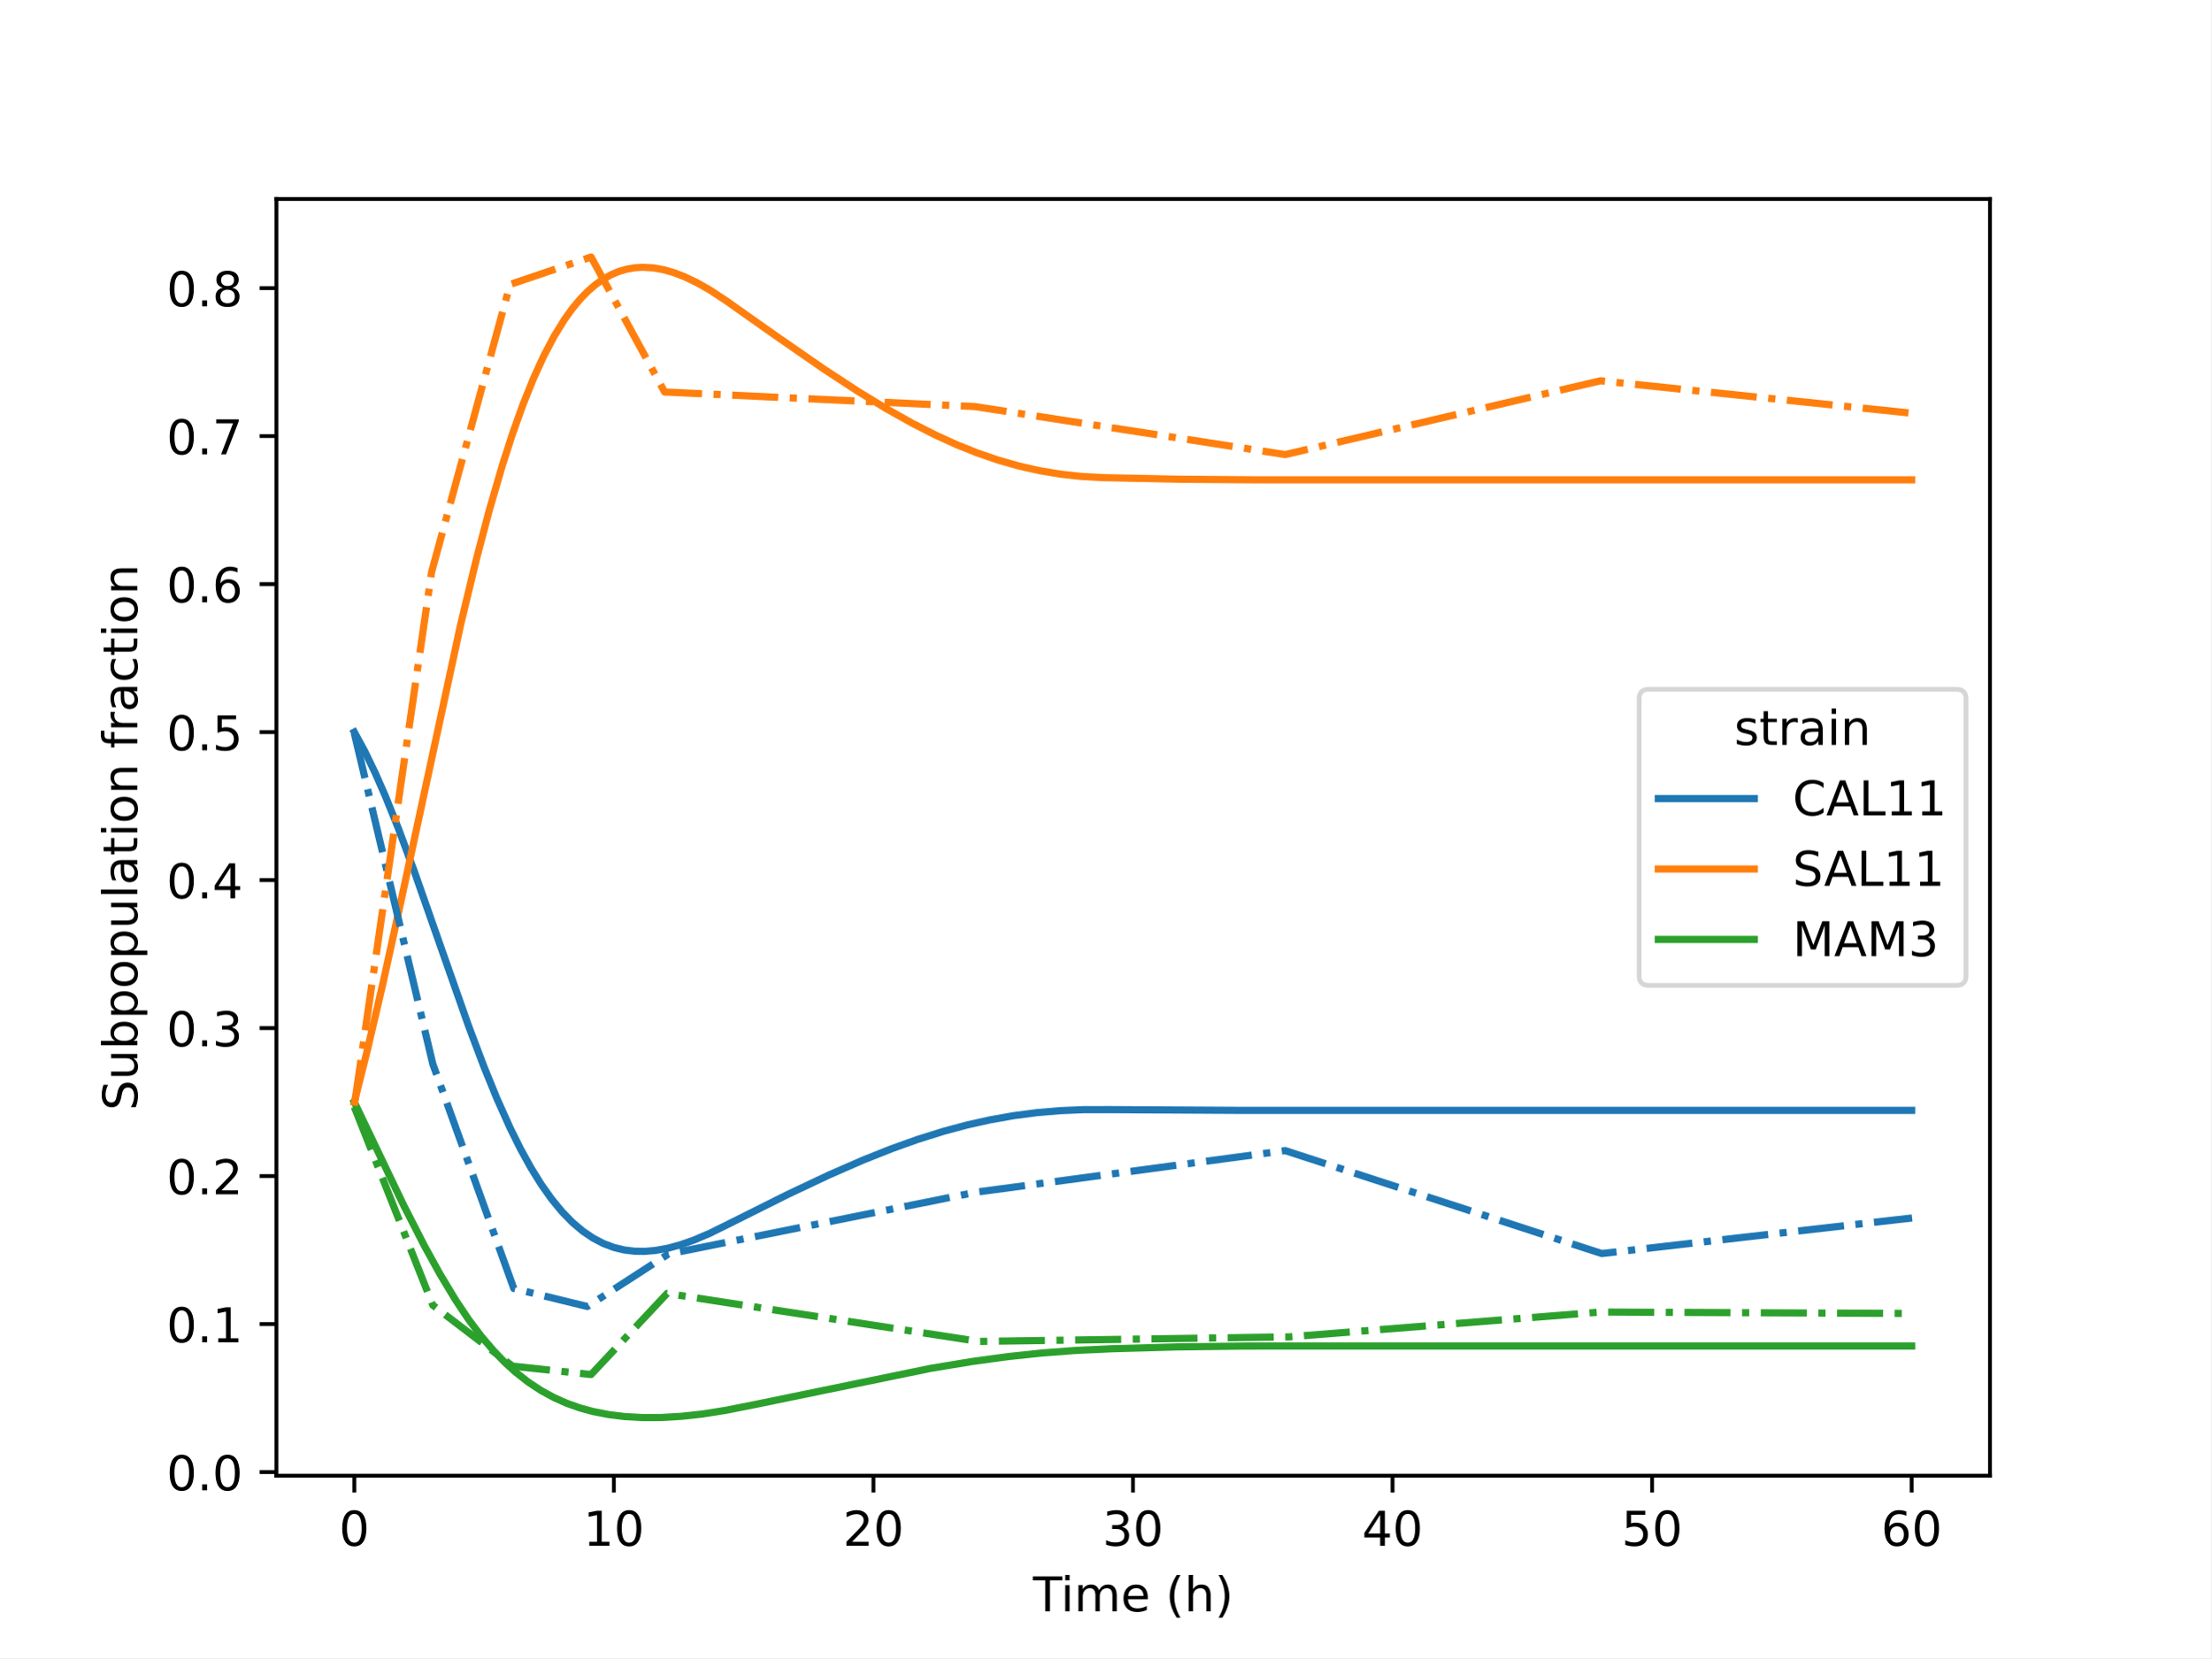
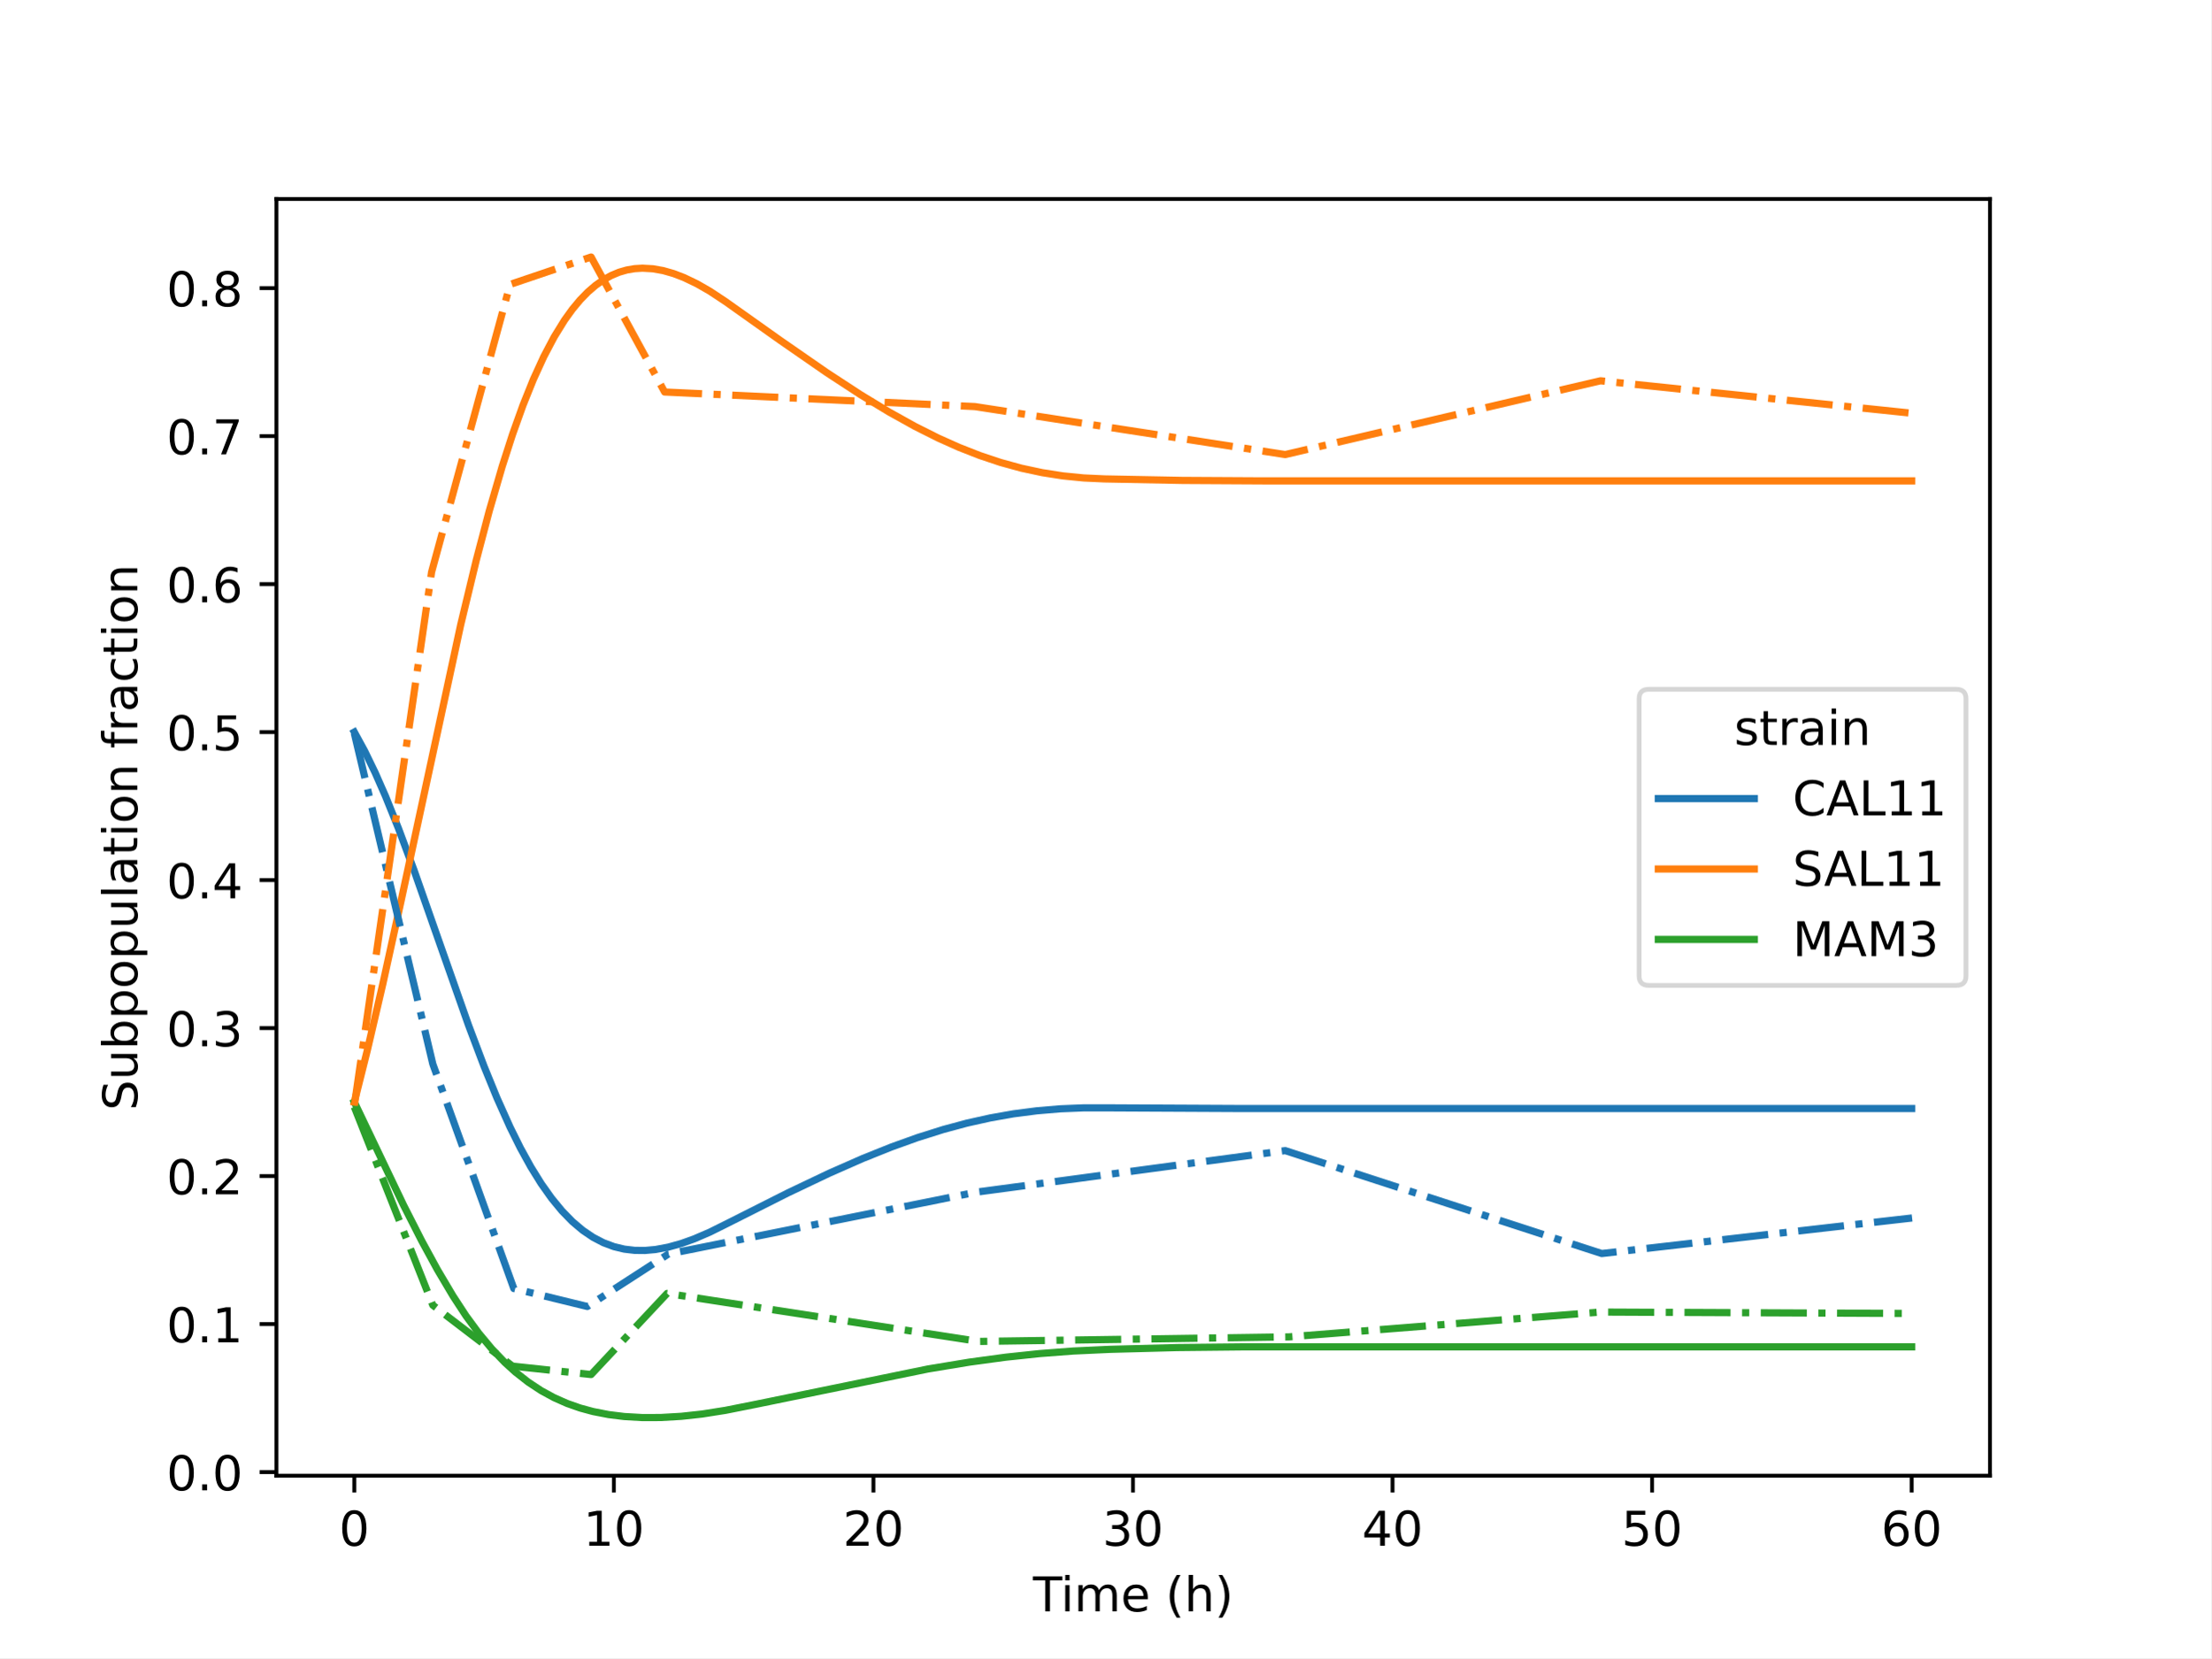
<svg xmlns="http://www.w3.org/2000/svg" xmlns:xlink="http://www.w3.org/1999/xlink" width="460.8pt" height="345.6pt" viewBox="0 0 460.8 345.6" version="1.1">
  <defs>
    <style type="text/css">*{stroke-linejoin: round; stroke-linecap: butt}</style>
  </defs>
  <g id="figure_1">
    <g id="patch_1">
      <path d="M 0 345.6  L 460.8 345.6  L 460.8 0  L 0 0  z " style="fill: #ffffff" />
    </g>
    <g id="axes_1">
      <g id="patch_2">
        <path d="M 57.6 307.584  L 414.72 307.584  L 414.72 41.472  L 57.6 41.472  z " style="fill: #ffffff" />
      </g>
      <g id="PolyCollection_1" />
      <g id="PolyCollection_2" />
      <g id="PolyCollection_3" />
      <g id="PolyCollection_4" />
      <g id="PolyCollection_5" />
      <g id="PolyCollection_6" />
      <g id="matplotlib.axis_1">
        <g id="xtick_1">
          <g id="line2d_1">
            <defs>
-               <path id="mcca725b284" d="M 0 0  L 0 3.5  " style="stroke: #000000; stroke-width: 0.8" />
-             </defs>
-             <g>
-               <use xlink:href="#mcca725b284" x="73.833" y="307.584" style="stroke: #000000; stroke-width: 0.8" />
+               <path id="me34954475e" d="M 0 0  L 0 3.5  " style="stroke: #000000; stroke-width: 0.8" />
+             </defs>
+             <g>
+               <use xlink:href="#me34954475e" x="73.833" y="307.584" style="stroke: #000000; stroke-width: 0.8" />
            </g>
          </g>
          <g id="text_1">
            <g transform="translate(70.65148 322.1824) scale(0.1 -0.1)">
              <defs>
                <path id="DejaVuSans-30" d="M 2034 4250  Q 1547 4250 1301 3770  Q 1056 3291 1056 2328  Q 1056 1369 1301 889  Q 1547 409 2034 409  Q 2525 409 2770 889  Q 3016 1369 3016 2328  Q 3016 3291 2770 3770  Q 2525 4250 2034 4250  z M 2034 4750  Q 2819 4750 3233 4129  Q 3647 3509 3647 2328  Q 3647 1150 3233 529  Q 2819 -91 2034 -91  Q 1250 -91 836 529  Q 422 1150 422 2328  Q 422 3509 836 4129  Q 1250 4750 2034 4750  z " transform="scale(0.015625)" />
              </defs>
              <use xlink:href="#DejaVuSans-30" />
            </g>
          </g>
        </g>
        <g id="xtick_2">
          <g id="line2d_2">
            <g>
-               <use xlink:href="#mcca725b284" x="127.927" y="307.584" style="stroke: #000000; stroke-width: 0.8" />
+               <use xlink:href="#me34954475e" x="127.927" y="307.584" style="stroke: #000000; stroke-width: 0.8" />
            </g>
          </g>
          <g id="text_2">
            <g transform="translate(121.5649 322.1824) scale(0.1 -0.1)">
              <defs>
                <path id="DejaVuSans-31" d="M 794 531  L 1825 531  L 1825 4091  L 703 3866  L 703 4441  L 1819 4666  L 2450 4666  L 2450 531  L 3481 531  L 3481 0  L 794 0  L 794 531  z " transform="scale(0.015625)" />
              </defs>
              <use xlink:href="#DejaVuSans-31" />
              <use xlink:href="#DejaVuSans-30" x="63.623" />
            </g>
          </g>
        </g>
        <g id="xtick_3">
          <g id="line2d_3">
            <g>
-               <use xlink:href="#mcca725b284" x="182.022" y="307.584" style="stroke: #000000; stroke-width: 0.8" />
+               <use xlink:href="#me34954475e" x="182.022" y="307.584" style="stroke: #000000; stroke-width: 0.8" />
            </g>
          </g>
          <g id="text_3">
            <g transform="translate(175.6596 322.1824) scale(0.1 -0.1)">
              <defs>
                <path id="DejaVuSans-32" d="M 1228 531  L 3431 531  L 3431 0  L 469 0  L 469 531  Q 828 903 1448 1529  Q 2069 2156 2228 2338  Q 2531 2678 2651 2914  Q 2772 3150 2772 3378  Q 2772 3750 2511 3984  Q 2250 4219 1831 4219  Q 1534 4219 1204 4116  Q 875 4013 500 3803  L 500 4441  Q 881 4594 1212 4672  Q 1544 4750 1819 4750  Q 2544 4750 2975 4387  Q 3406 4025 3406 3419  Q 3406 3131 3298 2873  Q 3191 2616 2906 2266  Q 2828 2175 2409 1742  Q 1991 1309 1228 531  z " transform="scale(0.015625)" />
              </defs>
              <use xlink:href="#DejaVuSans-32" />
              <use xlink:href="#DejaVuSans-30" x="63.623" />
            </g>
          </g>
        </g>
        <g id="xtick_4">
          <g id="line2d_4">
            <g>
-               <use xlink:href="#mcca725b284" x="236.117" y="307.584" style="stroke: #000000; stroke-width: 0.8" />
+               <use xlink:href="#me34954475e" x="236.117" y="307.584" style="stroke: #000000; stroke-width: 0.8" />
            </g>
          </g>
          <g id="text_4">
            <g transform="translate(229.7542 322.1824) scale(0.1 -0.1)">
              <defs>
                <path id="DejaVuSans-33" d="M 2597 2516  Q 3050 2419 3304 2112  Q 3559 1806 3559 1356  Q 3559 666 3084 287  Q 2609 -91 1734 -91  Q 1441 -91 1130 -33  Q 819 25 488 141  L 488 750  Q 750 597 1062 519  Q 1375 441 1716 441  Q 2309 441 2620 675  Q 2931 909 2931 1356  Q 2931 1769 2642 2001  Q 2353 2234 1838 2234  L 1294 2234  L 1294 2753  L 1863 2753  Q 2328 2753 2575 2939  Q 2822 3125 2822 3475  Q 2822 3834 2567 4026  Q 2313 4219 1838 4219  Q 1578 4219 1281 4162  Q 984 4106 628 3988  L 628 4550  Q 988 4650 1302 4700  Q 1616 4750 1894 4750  Q 2613 4750 3031 4423  Q 3450 4097 3450 3541  Q 3450 3153 3228 2886  Q 3006 2619 2597 2516  z " transform="scale(0.015625)" />
              </defs>
              <use xlink:href="#DejaVuSans-33" />
              <use xlink:href="#DejaVuSans-30" x="63.623" />
            </g>
          </g>
        </g>
        <g id="xtick_5">
          <g id="line2d_5">
            <g>
-               <use xlink:href="#mcca725b284" x="290.211" y="307.584" style="stroke: #000000; stroke-width: 0.8" />
+               <use xlink:href="#me34954475e" x="290.211" y="307.584" style="stroke: #000000; stroke-width: 0.8" />
            </g>
          </g>
          <g id="text_5">
            <g transform="translate(283.8489 322.1824) scale(0.1 -0.1)">
              <defs>
                <path id="DejaVuSans-34" d="M 2419 4116  L 825 1625  L 2419 1625  L 2419 4116  z M 2253 4666  L 3047 4666  L 3047 1625  L 3713 1625  L 3713 1100  L 3047 1100  L 3047 0  L 2419 0  L 2419 1100  L 313 1100  L 313 1709  L 2253 4666  z " transform="scale(0.015625)" />
              </defs>
              <use xlink:href="#DejaVuSans-34" />
              <use xlink:href="#DejaVuSans-30" x="63.623" />
            </g>
          </g>
        </g>
        <g id="xtick_6">
          <g id="line2d_6">
            <g>
-               <use xlink:href="#mcca725b284" x="344.306" y="307.584" style="stroke: #000000; stroke-width: 0.8" />
+               <use xlink:href="#me34954475e" x="344.306" y="307.584" style="stroke: #000000; stroke-width: 0.8" />
            </g>
          </g>
          <g id="text_6">
            <g transform="translate(337.9435 322.1824) scale(0.1 -0.1)">
              <defs>
                <path id="DejaVuSans-35" d="M 691 4666  L 3169 4666  L 3169 4134  L 1269 4134  L 1269 2991  Q 1406 3038 1543 3061  Q 1681 3084 1819 3084  Q 2600 3084 3056 2656  Q 3513 2228 3513 1497  Q 3513 744 3044 326  Q 2575 -91 1722 -91  Q 1428 -91 1123 -41  Q 819 9 494 109  L 494 744  Q 775 591 1075 516  Q 1375 441 1709 441  Q 2250 441 2565 725  Q 2881 1009 2881 1497  Q 2881 1984 2565 2268  Q 2250 2553 1709 2553  Q 1456 2553 1204 2497  Q 953 2441 691 2322  L 691 4666  z " transform="scale(0.015625)" />
              </defs>
              <use xlink:href="#DejaVuSans-35" />
              <use xlink:href="#DejaVuSans-30" x="63.623" />
            </g>
          </g>
        </g>
        <g id="xtick_7">
          <g id="line2d_7">
            <g>
-               <use xlink:href="#mcca725b284" x="398.401" y="307.584" style="stroke: #000000; stroke-width: 0.8" />
+               <use xlink:href="#me34954475e" x="398.401" y="307.584" style="stroke: #000000; stroke-width: 0.8" />
            </g>
          </g>
          <g id="text_7">
            <g transform="translate(392.0382 322.1824) scale(0.1 -0.1)">
              <defs>
                <path id="DejaVuSans-36" d="M 2113 2584  Q 1688 2584 1439 2293  Q 1191 2003 1191 1497  Q 1191 994 1439 701  Q 1688 409 2113 409  Q 2538 409 2786 701  Q 3034 994 3034 1497  Q 3034 2003 2786 2293  Q 2538 2584 2113 2584  z M 3366 4563  L 3366 3988  Q 3128 4100 2886 4159  Q 2644 4219 2406 4219  Q 1781 4219 1451 3797  Q 1122 3375 1075 2522  Q 1259 2794 1537 2939  Q 1816 3084 2150 3084  Q 2853 3084 3261 2657  Q 3669 2231 3669 1497  Q 3669 778 3244 343  Q 2819 -91 2113 -91  Q 1303 -91 875 529  Q 447 1150 447 2328  Q 447 3434 972 4092  Q 1497 4750 2381 4750  Q 2619 4750 2861 4703  Q 3103 4656 3366 4563  z " transform="scale(0.015625)" />
              </defs>
              <use xlink:href="#DejaVuSans-36" />
              <use xlink:href="#DejaVuSans-30" x="63.623" />
            </g>
          </g>
        </g>
        <g id="text_8">
          <g transform="translate(215.267 335.8606) scale(0.1 -0.1)">
            <defs>
              <path id="DejaVuSans-54" d="M -19 4666  L 3928 4666  L 3928 4134  L 2272 4134  L 2272 0  L 1638 0  L 1638 4134  L -19 4134  L -19 4666  z " transform="scale(0.015625)" />
              <path id="DejaVuSans-69" d="M 603 3500  L 1178 3500  L 1178 0  L 603 0  L 603 3500  z M 603 4863  L 1178 4863  L 1178 4134  L 603 4134  L 603 4863  z " transform="scale(0.015625)" />
              <path id="DejaVuSans-6d" d="M 3328 2828  Q 3544 3216 3844 3400  Q 4144 3584 4550 3584  Q 5097 3584 5394 3201  Q 5691 2819 5691 2113  L 5691 0  L 5113 0  L 5113 2094  Q 5113 2597 4934 2840  Q 4756 3084 4391 3084  Q 3944 3084 3684 2787  Q 3425 2491 3425 1978  L 3425 0  L 2847 0  L 2847 2094  Q 2847 2600 2669 2842  Q 2491 3084 2119 3084  Q 1678 3084 1418 2786  Q 1159 2488 1159 1978  L 1159 0  L 581 0  L 581 3500  L 1159 3500  L 1159 2956  Q 1356 3278 1631 3431  Q 1906 3584 2284 3584  Q 2666 3584 2933 3390  Q 3200 3197 3328 2828  z " transform="scale(0.015625)" />
              <path id="DejaVuSans-65" d="M 3597 1894  L 3597 1613  L 953 1613  Q 991 1019 1311 708  Q 1631 397 2203 397  Q 2534 397 2845 478  Q 3156 559 3463 722  L 3463 178  Q 3153 47 2828 -22  Q 2503 -91 2169 -91  Q 1331 -91 842 396  Q 353 884 353 1716  Q 353 2575 817 3079  Q 1281 3584 2069 3584  Q 2775 3584 3186 3129  Q 3597 2675 3597 1894  z M 3022 2063  Q 3016 2534 2758 2815  Q 2500 3097 2075 3097  Q 1594 3097 1305 2825  Q 1016 2553 972 2059  L 3022 2063  z " transform="scale(0.015625)" />
              <path id="DejaVuSans-20" transform="scale(0.015625)" />
              <path id="DejaVuSans-28" d="M 1984 4856  Q 1566 4138 1362 3434  Q 1159 2731 1159 2009  Q 1159 1288 1364 580  Q 1569 -128 1984 -844  L 1484 -844  Q 1016 -109 783 600  Q 550 1309 550 2009  Q 550 2706 781 3412  Q 1013 4119 1484 4856  L 1984 4856  z " transform="scale(0.015625)" />
              <path id="DejaVuSans-68" d="M 3513 2113  L 3513 0  L 2938 0  L 2938 2094  Q 2938 2591 2744 2837  Q 2550 3084 2163 3084  Q 1697 3084 1428 2787  Q 1159 2491 1159 1978  L 1159 0  L 581 0  L 581 4863  L 1159 4863  L 1159 2956  Q 1366 3272 1645 3428  Q 1925 3584 2291 3584  Q 2894 3584 3203 3211  Q 3513 2838 3513 2113  z " transform="scale(0.015625)" />
              <path id="DejaVuSans-29" d="M 513 4856  L 1013 4856  Q 1481 4119 1714 3412  Q 1947 2706 1947 2009  Q 1947 1309 1714 600  Q 1481 -109 1013 -844  L 513 -844  Q 928 -128 1133 580  Q 1338 1288 1338 2009  Q 1338 2731 1133 3434  Q 928 4138 513 4856  z " transform="scale(0.015625)" />
            </defs>
            <use xlink:href="#DejaVuSans-54" />
            <use xlink:href="#DejaVuSans-69" x="57.959" />
            <use xlink:href="#DejaVuSans-6d" x="85.742" />
            <use xlink:href="#DejaVuSans-65" x="183.154" />
            <use xlink:href="#DejaVuSans-20" x="244.678" />
            <use xlink:href="#DejaVuSans-28" x="276.465" />
            <use xlink:href="#DejaVuSans-68" x="315.479" />
            <use xlink:href="#DejaVuSans-29" x="378.857" />
          </g>
        </g>
      </g>
      <g id="matplotlib.axis_2">
        <g id="ytick_1">
          <g id="line2d_8">
            <defs>
-               <path id="m9c180db17f" d="M 0 0  L -3.5 0  " style="stroke: #000000; stroke-width: 0.8" />
-             </defs>
-             <g>
-               <use xlink:href="#m9c180db17f" x="57.6" y="306.83" style="stroke: #000000; stroke-width: 0.8" />
+               <path id="m6bf70c4f38" d="M 0 0  L -3.5 0  " style="stroke: #000000; stroke-width: 0.8" />
+             </defs>
+             <g>
+               <use xlink:href="#m6bf70c4f38" x="57.6" y="306.831" style="stroke: #000000; stroke-width: 0.8" />
            </g>
          </g>
          <g id="text_9">
-             <g transform="translate(34.69687 310.6295) scale(0.1 -0.1)">
+             <g transform="translate(34.69687 310.6306) scale(0.1 -0.1)">
              <defs>
                <path id="DejaVuSans-2e" d="M 684 794  L 1344 794  L 1344 0  L 684 0  L 684 794  z " transform="scale(0.015625)" />
              </defs>
              <use xlink:href="#DejaVuSans-30" />
              <use xlink:href="#DejaVuSans-2e" x="63.623" />
              <use xlink:href="#DejaVuSans-30" x="95.41" />
            </g>
          </g>
        </g>
        <g id="ytick_2">
          <g id="line2d_9">
            <g>
-               <use xlink:href="#m9c180db17f" x="57.6" y="275.982" style="stroke: #000000; stroke-width: 0.8" />
+               <use xlink:href="#m6bf70c4f38" x="57.6" y="275.983" style="stroke: #000000; stroke-width: 0.8" />
            </g>
          </g>
          <g id="text_10">
-             <g transform="translate(34.69687 279.7809) scale(0.1 -0.1)">
+             <g transform="translate(34.69687 279.782) scale(0.1 -0.1)">
              <use xlink:href="#DejaVuSans-30" />
              <use xlink:href="#DejaVuSans-2e" x="63.623" />
              <use xlink:href="#DejaVuSans-31" x="95.41" />
            </g>
          </g>
        </g>
        <g id="ytick_3">
          <g id="line2d_10">
            <g>
-               <use xlink:href="#m9c180db17f" x="57.6" y="245.133" style="stroke: #000000; stroke-width: 0.8" />
+               <use xlink:href="#m6bf70c4f38" x="57.6" y="245.134" style="stroke: #000000; stroke-width: 0.8" />
            </g>
          </g>
          <g id="text_11">
-             <g transform="translate(34.69687 248.9324) scale(0.1 -0.1)">
+             <g transform="translate(34.69687 248.9333) scale(0.1 -0.1)">
              <use xlink:href="#DejaVuSans-30" />
              <use xlink:href="#DejaVuSans-2e" x="63.623" />
              <use xlink:href="#DejaVuSans-32" x="95.41" />
            </g>
          </g>
        </g>
        <g id="ytick_4">
          <g id="line2d_11">
            <g>
-               <use xlink:href="#m9c180db17f" x="57.6" y="214.285" style="stroke: #000000; stroke-width: 0.8" />
+               <use xlink:href="#m6bf70c4f38" x="57.6" y="214.285" style="stroke: #000000; stroke-width: 0.8" />
            </g>
          </g>
          <g id="text_12">
-             <g transform="translate(34.69687 218.0839) scale(0.1 -0.1)">
+             <g transform="translate(34.69687 218.0846) scale(0.1 -0.1)">
              <use xlink:href="#DejaVuSans-30" />
              <use xlink:href="#DejaVuSans-2e" x="63.623" />
              <use xlink:href="#DejaVuSans-33" x="95.41" />
            </g>
          </g>
        </g>
        <g id="ytick_5">
          <g id="line2d_12">
            <g>
-               <use xlink:href="#m9c180db17f" x="57.6" y="183.436" style="stroke: #000000; stroke-width: 0.8" />
+               <use xlink:href="#m6bf70c4f38" x="57.6" y="183.437" style="stroke: #000000; stroke-width: 0.8" />
            </g>
          </g>
          <g id="text_13">
-             <g transform="translate(34.69687 187.2353) scale(0.1 -0.1)">
+             <g transform="translate(34.69687 187.2359) scale(0.1 -0.1)">
              <use xlink:href="#DejaVuSans-30" />
              <use xlink:href="#DejaVuSans-2e" x="63.623" />
              <use xlink:href="#DejaVuSans-34" x="95.41" />
            </g>
          </g>
        </g>
        <g id="ytick_6">
          <g id="line2d_13">
            <g>
-               <use xlink:href="#m9c180db17f" x="57.6" y="152.588" style="stroke: #000000; stroke-width: 0.8" />
+               <use xlink:href="#m6bf70c4f38" x="57.6" y="152.588" style="stroke: #000000; stroke-width: 0.8" />
            </g>
          </g>
          <g id="text_14">
-             <g transform="translate(34.69687 156.3868) scale(0.1 -0.1)">
+             <g transform="translate(34.69687 156.3873) scale(0.1 -0.1)">
              <use xlink:href="#DejaVuSans-30" />
              <use xlink:href="#DejaVuSans-2e" x="63.623" />
              <use xlink:href="#DejaVuSans-35" x="95.41" />
            </g>
          </g>
        </g>
        <g id="ytick_7">
          <g id="line2d_14">
            <g>
-               <use xlink:href="#m9c180db17f" x="57.6" y="121.739" style="stroke: #000000; stroke-width: 0.8" />
+               <use xlink:href="#m6bf70c4f38" x="57.6" y="121.739" style="stroke: #000000; stroke-width: 0.8" />
            </g>
          </g>
          <g id="text_15">
-             <g transform="translate(34.69687 125.5383) scale(0.1 -0.1)">
+             <g transform="translate(34.69687 125.5386) scale(0.1 -0.1)">
              <use xlink:href="#DejaVuSans-30" />
              <use xlink:href="#DejaVuSans-2e" x="63.623" />
              <use xlink:href="#DejaVuSans-36" x="95.41" />
            </g>
          </g>
        </g>
        <g id="ytick_8">
          <g id="line2d_15">
            <g>
-               <use xlink:href="#m9c180db17f" x="57.6" y="90.891" style="stroke: #000000; stroke-width: 0.8" />
+               <use xlink:href="#m6bf70c4f38" x="57.6" y="90.891" style="stroke: #000000; stroke-width: 0.8" />
            </g>
          </g>
          <g id="text_16">
-             <g transform="translate(34.69687 94.68974) scale(0.1 -0.1)">
+             <g transform="translate(34.69687 94.68991) scale(0.1 -0.1)">
              <defs>
                <path id="DejaVuSans-37" d="M 525 4666  L 3525 4666  L 3525 4397  L 1831 0  L 1172 0  L 2766 4134  L 525 4134  L 525 4666  z " transform="scale(0.015625)" />
              </defs>
              <use xlink:href="#DejaVuSans-30" />
              <use xlink:href="#DejaVuSans-2e" x="63.623" />
              <use xlink:href="#DejaVuSans-37" x="95.41" />
            </g>
          </g>
        </g>
        <g id="ytick_9">
          <g id="line2d_16">
            <g>
-               <use xlink:href="#m9c180db17f" x="57.6" y="60.042" style="stroke: #000000; stroke-width: 0.8" />
+               <use xlink:href="#m6bf70c4f38" x="57.6" y="60.042" style="stroke: #000000; stroke-width: 0.8" />
            </g>
          </g>
          <g id="text_17">
-             <g transform="translate(34.69687 63.84121) scale(0.1 -0.1)">
+             <g transform="translate(34.69687 63.84124) scale(0.1 -0.1)">
              <defs>
                <path id="DejaVuSans-38" d="M 2034 2216  Q 1584 2216 1326 1975  Q 1069 1734 1069 1313  Q 1069 891 1326 650  Q 1584 409 2034 409  Q 2484 409 2743 651  Q 3003 894 3003 1313  Q 3003 1734 2745 1975  Q 2488 2216 2034 2216  z M 1403 2484  Q 997 2584 770 2862  Q 544 3141 544 3541  Q 544 4100 942 4425  Q 1341 4750 2034 4750  Q 2731 4750 3128 4425  Q 3525 4100 3525 3541  Q 3525 3141 3298 2862  Q 3072 2584 2669 2484  Q 3125 2378 3379 2068  Q 3634 1759 3634 1313  Q 3634 634 3220 271  Q 2806 -91 2034 -91  Q 1263 -91 848 271  Q 434 634 434 1313  Q 434 1759 690 2068  Q 947 2378 1403 2484  z M 1172 3481  Q 1172 3119 1398 2916  Q 1625 2713 2034 2713  Q 2441 2713 2670 2916  Q 2900 3119 2900 3481  Q 2900 3844 2670 4047  Q 2441 4250 2034 4250  Q 1625 4250 1398 4047  Q 1172 3844 1172 3481  z " transform="scale(0.015625)" />
              </defs>
              <use xlink:href="#DejaVuSans-30" />
              <use xlink:href="#DejaVuSans-2e" x="63.623" />
              <use xlink:href="#DejaVuSans-38" x="95.41" />
            </g>
          </g>
        </g>
        <g id="text_18">
          <g transform="translate(28.61719 231.4475) rotate(-90) scale(0.1 -0.1)">
            <defs>
              <path id="DejaVuSans-53" d="M 3425 4513  L 3425 3897  Q 3066 4069 2747 4153  Q 2428 4238 2131 4238  Q 1616 4238 1336 4038  Q 1056 3838 1056 3469  Q 1056 3159 1242 3001  Q 1428 2844 1947 2747  L 2328 2669  Q 3034 2534 3370 2195  Q 3706 1856 3706 1288  Q 3706 609 3251 259  Q 2797 -91 1919 -91  Q 1588 -91 1214 -16  Q 841 59 441 206  L 441 856  Q 825 641 1194 531  Q 1563 422 1919 422  Q 2459 422 2753 634  Q 3047 847 3047 1241  Q 3047 1584 2836 1778  Q 2625 1972 2144 2069  L 1759 2144  Q 1053 2284 737 2584  Q 422 2884 422 3419  Q 422 4038 858 4394  Q 1294 4750 2059 4750  Q 2388 4750 2728 4690  Q 3069 4631 3425 4513  z " transform="scale(0.015625)" />
              <path id="DejaVuSans-75" d="M 544 1381  L 544 3500  L 1119 3500  L 1119 1403  Q 1119 906 1312 657  Q 1506 409 1894 409  Q 2359 409 2629 706  Q 2900 1003 2900 1516  L 2900 3500  L 3475 3500  L 3475 0  L 2900 0  L 2900 538  Q 2691 219 2414 64  Q 2138 -91 1772 -91  Q 1169 -91 856 284  Q 544 659 544 1381  z M 1991 3584  L 1991 3584  z " transform="scale(0.015625)" />
              <path id="DejaVuSans-62" d="M 3116 1747  Q 3116 2381 2855 2742  Q 2594 3103 2138 3103  Q 1681 3103 1420 2742  Q 1159 2381 1159 1747  Q 1159 1113 1420 752  Q 1681 391 2138 391  Q 2594 391 2855 752  Q 3116 1113 3116 1747  z M 1159 2969  Q 1341 3281 1617 3432  Q 1894 3584 2278 3584  Q 2916 3584 3314 3078  Q 3713 2572 3713 1747  Q 3713 922 3314 415  Q 2916 -91 2278 -91  Q 1894 -91 1617 61  Q 1341 213 1159 525  L 1159 0  L 581 0  L 581 4863  L 1159 4863  L 1159 2969  z " transform="scale(0.015625)" />
              <path id="DejaVuSans-70" d="M 1159 525  L 1159 -1331  L 581 -1331  L 581 3500  L 1159 3500  L 1159 2969  Q 1341 3281 1617 3432  Q 1894 3584 2278 3584  Q 2916 3584 3314 3078  Q 3713 2572 3713 1747  Q 3713 922 3314 415  Q 2916 -91 2278 -91  Q 1894 -91 1617 61  Q 1341 213 1159 525  z M 3116 1747  Q 3116 2381 2855 2742  Q 2594 3103 2138 3103  Q 1681 3103 1420 2742  Q 1159 2381 1159 1747  Q 1159 1113 1420 752  Q 1681 391 2138 391  Q 2594 391 2855 752  Q 3116 1113 3116 1747  z " transform="scale(0.015625)" />
              <path id="DejaVuSans-6f" d="M 1959 3097  Q 1497 3097 1228 2736  Q 959 2375 959 1747  Q 959 1119 1226 758  Q 1494 397 1959 397  Q 2419 397 2687 759  Q 2956 1122 2956 1747  Q 2956 2369 2687 2733  Q 2419 3097 1959 3097  z M 1959 3584  Q 2709 3584 3137 3096  Q 3566 2609 3566 1747  Q 3566 888 3137 398  Q 2709 -91 1959 -91  Q 1206 -91 779 398  Q 353 888 353 1747  Q 353 2609 779 3096  Q 1206 3584 1959 3584  z " transform="scale(0.015625)" />
              <path id="DejaVuSans-6c" d="M 603 4863  L 1178 4863  L 1178 0  L 603 0  L 603 4863  z " transform="scale(0.015625)" />
              <path id="DejaVuSans-61" d="M 2194 1759  Q 1497 1759 1228 1600  Q 959 1441 959 1056  Q 959 750 1161 570  Q 1363 391 1709 391  Q 2188 391 2477 730  Q 2766 1069 2766 1631  L 2766 1759  L 2194 1759  z M 3341 1997  L 3341 0  L 2766 0  L 2766 531  Q 2569 213 2275 61  Q 1981 -91 1556 -91  Q 1019 -91 701 211  Q 384 513 384 1019  Q 384 1609 779 1909  Q 1175 2209 1959 2209  L 2766 2209  L 2766 2266  Q 2766 2663 2505 2880  Q 2244 3097 1772 3097  Q 1472 3097 1187 3025  Q 903 2953 641 2809  L 641 3341  Q 956 3463 1253 3523  Q 1550 3584 1831 3584  Q 2591 3584 2966 3190  Q 3341 2797 3341 1997  z " transform="scale(0.015625)" />
              <path id="DejaVuSans-74" d="M 1172 4494  L 1172 3500  L 2356 3500  L 2356 3053  L 1172 3053  L 1172 1153  Q 1172 725 1289 603  Q 1406 481 1766 481  L 2356 481  L 2356 0  L 1766 0  Q 1100 0 847 248  Q 594 497 594 1153  L 594 3053  L 172 3053  L 172 3500  L 594 3500  L 594 4494  L 1172 4494  z " transform="scale(0.015625)" />
              <path id="DejaVuSans-6e" d="M 3513 2113  L 3513 0  L 2938 0  L 2938 2094  Q 2938 2591 2744 2837  Q 2550 3084 2163 3084  Q 1697 3084 1428 2787  Q 1159 2491 1159 1978  L 1159 0  L 581 0  L 581 3500  L 1159 3500  L 1159 2956  Q 1366 3272 1645 3428  Q 1925 3584 2291 3584  Q 2894 3584 3203 3211  Q 3513 2838 3513 2113  z " transform="scale(0.015625)" />
              <path id="DejaVuSans-66" d="M 2375 4863  L 2375 4384  L 1825 4384  Q 1516 4384 1395 4259  Q 1275 4134 1275 3809  L 1275 3500  L 2222 3500  L 2222 3053  L 1275 3053  L 1275 0  L 697 0  L 697 3053  L 147 3053  L 147 3500  L 697 3500  L 697 3744  Q 697 4328 969 4595  Q 1241 4863 1831 4863  L 2375 4863  z " transform="scale(0.015625)" />
              <path id="DejaVuSans-72" d="M 2631 2963  Q 2534 3019 2420 3045  Q 2306 3072 2169 3072  Q 1681 3072 1420 2755  Q 1159 2438 1159 1844  L 1159 0  L 581 0  L 581 3500  L 1159 3500  L 1159 2956  Q 1341 3275 1631 3429  Q 1922 3584 2338 3584  Q 2397 3584 2469 3576  Q 2541 3569 2628 3553  L 2631 2963  z " transform="scale(0.015625)" />
              <path id="DejaVuSans-63" d="M 3122 3366  L 3122 2828  Q 2878 2963 2633 3030  Q 2388 3097 2138 3097  Q 1578 3097 1268 2742  Q 959 2388 959 1747  Q 959 1106 1268 751  Q 1578 397 2138 397  Q 2388 397 2633 464  Q 2878 531 3122 666  L 3122 134  Q 2881 22 2623 -34  Q 2366 -91 2075 -91  Q 1284 -91 818 406  Q 353 903 353 1747  Q 353 2603 823 3093  Q 1294 3584 2113 3584  Q 2378 3584 2631 3529  Q 2884 3475 3122 3366  z " transform="scale(0.015625)" />
            </defs>
            <use xlink:href="#DejaVuSans-53" />
            <use xlink:href="#DejaVuSans-75" x="63.477" />
            <use xlink:href="#DejaVuSans-62" x="126.855" />
            <use xlink:href="#DejaVuSans-70" x="190.332" />
            <use xlink:href="#DejaVuSans-6f" x="253.809" />
            <use xlink:href="#DejaVuSans-70" x="314.99" />
            <use xlink:href="#DejaVuSans-75" x="378.467" />
            <use xlink:href="#DejaVuSans-6c" x="441.846" />
            <use xlink:href="#DejaVuSans-61" x="469.629" />
            <use xlink:href="#DejaVuSans-74" x="530.908" />
            <use xlink:href="#DejaVuSans-69" x="570.117" />
            <use xlink:href="#DejaVuSans-6f" x="597.9" />
            <use xlink:href="#DejaVuSans-6e" x="659.082" />
            <use xlink:href="#DejaVuSans-20" x="722.461" />
            <use xlink:href="#DejaVuSans-66" x="754.248" />
            <use xlink:href="#DejaVuSans-72" x="789.453" />
            <use xlink:href="#DejaVuSans-61" x="830.566" />
            <use xlink:href="#DejaVuSans-63" x="891.846" />
            <use xlink:href="#DejaVuSans-74" x="946.826" />
            <use xlink:href="#DejaVuSans-69" x="986.035" />
            <use xlink:href="#DejaVuSans-6f" x="1013.818" />
            <use xlink:href="#DejaVuSans-6e" x="1075" />
          </g>
        </g>
      </g>
      <g id="line2d_17">
-         <path d="M 73.833 152.588  L 75.997 156.569  L 78.16 161.043  L 80.324 165.975  L 83.029 172.707  L 86.274 181.447  L 91.143 195.346  L 97.634 213.809  L 100.88 222.412  L 103.585 229.037  L 106.29 235.07  L 108.453 239.432  L 110.617 243.361  L 112.781 246.853  L 114.945 249.91  L 117.108 252.542  L 119.272 254.765  L 121.436 256.599  L 123.6 258.067  L 125.764 259.195  L 127.927 260.008  L 130.091 260.534  L 132.255 260.798  L 134.419 260.824  L 136.583 260.638  L 139.287 260.143  L 141.992 259.396  L 144.697 258.435  L 147.942 257.047  L 151.729 255.178  L 164.171 248.958  L 172.826 244.872  L 179.858 241.801  L 185.809 239.433  L 191.218 237.499  L 196.628 235.803  L 201.496 234.495  L 206.365 233.407  L 211.233 232.544  L 216.102 231.907  L 220.97 231.491  L 225.839 231.285  L 231.248 231.278  L 257.755 231.429  L 330.782 231.433  L 398.401 231.433  L 398.401 231.433  " clip-path="url(#pc6e6194dec)" style="fill: none; stroke: #1f77b4; stroke-width: 1.5; stroke-linecap: square" />
+         <path d="M 73.833 152.588  L 75.997 156.555  L 78.16 161.016  L 80.324 165.934  L 83.029 172.648  L 86.274 181.369  L 91.143 195.243  L 97.634 213.68  L 100.88 222.273  L 103.585 228.893  L 106.29 234.922  L 108.453 239.281  L 110.617 243.208  L 112.781 246.698  L 114.945 249.753  L 117.108 252.384  L 119.272 254.605  L 121.436 256.436  L 123.6 257.902  L 125.764 259.026  L 127.927 259.836  L 130.091 260.357  L 132.255 260.615  L 134.419 260.636  L 136.583 260.443  L 139.287 259.939  L 141.992 259.183  L 144.697 258.211  L 147.942 256.811  L 151.729 254.926  L 164.171 248.654  L 172.826 244.535  L 179.858 241.442  L 185.809 239.059  L 191.218 237.115  L 196.628 235.412  L 201.496 234.101  L 206.365 233.014  L 211.233 232.154  L 216.102 231.522  L 220.97 231.113  L 225.839 230.916  L 231.789 230.92  L 258.836 231.054  L 394.073 231.055  L 398.401 231.055  L 398.401 231.055  " clip-path="url(#p961d9d74a8)" style="fill: none; stroke: #1f77b4; stroke-width: 1.5; stroke-linecap: square" />
      </g>
      <g id="line2d_18">
-         <path d="M 73.833 229.709  L 76.537 218.933  L 79.783 205.026  L 83.57 187.777  L 96.012 130.085  L 99.257 116.618  L 101.962 106.35  L 104.667 97.048  L 106.83 90.339  L 108.994 84.296  L 111.158 78.914  L 113.322 74.181  L 115.486 70.076  L 117.649 66.569  L 119.272 64.312  L 120.895 62.357  L 122.518 60.69  L 124.141 59.293  L 125.764 58.151  L 127.386 57.246  L 129.009 56.564  L 130.632 56.088  L 132.255 55.805  L 133.878 55.701  L 136.042 55.816  L 138.205 56.193  L 140.369 56.805  L 142.533 57.625  L 145.238 58.911  L 147.942 60.45  L 151.188 62.582  L 161.466 69.837  L 171.744 76.953  L 178.776 81.556  L 184.727 85.188  L 190.136 88.223  L 195.005 90.697  L 199.332 92.666  L 203.66 94.401  L 207.987 95.889  L 212.315 97.122  L 216.643 98.099  L 220.97 98.822  L 225.298 99.299  L 229.625 99.544  L 245.854 99.89  L 262.082 100.015  L 384.877 100.015  L 398.401 100.015  L 398.401 100.015  " clip-path="url(#pc6e6194dec)" style="fill: none; stroke: #ff7f0e; stroke-width: 1.5; stroke-linecap: square" />
+         <path d="M 73.833 229.71  L 76.537 218.943  L 79.783 205.051  L 83.57 187.82  L 96.012 130.19  L 99.257 116.736  L 101.962 106.476  L 104.667 97.181  L 106.83 90.477  L 108.994 84.438  L 111.158 79.06  L 113.322 74.33  L 115.486 70.228  L 117.649 66.724  L 119.272 64.469  L 120.895 62.517  L 122.518 60.852  L 124.141 59.458  L 125.764 58.318  L 127.386 57.417  L 129.009 56.739  L 130.632 56.267  L 132.255 55.989  L 133.878 55.889  L 136.042 56.011  L 138.205 56.396  L 140.369 57.016  L 142.533 57.845  L 145.238 59.143  L 147.942 60.694  L 151.188 62.842  L 162.548 70.907  L 172.285 77.653  L 179.317 82.249  L 185.268 85.863  L 190.677 88.871  L 195.546 91.313  L 199.873 93.249  L 204.201 94.945  L 208.528 96.391  L 212.856 97.58  L 217.184 98.509  L 221.511 99.185  L 225.839 99.616  L 230.166 99.817  L 246.395 100.131  L 263.164 100.227  L 398.401 100.227  L 398.401 100.227  " clip-path="url(#p961d9d74a8)" style="fill: none; stroke: #ff7f0e; stroke-width: 1.5; stroke-linecap: square" />
      </g>
      <g id="line2d_19">
-         <path d="M 73.833 229.709  L 84.111 251.205  L 88.438 259.663  L 91.684 265.546  L 94.93 270.94  L 97.634 274.99  L 100.339 278.582  L 103.044 281.74  L 105.208 283.965  L 107.371 285.935  L 110.076 288.063  L 112.781 289.847  L 115.486 291.322  L 118.19 292.52  L 120.895 293.472  L 123.6 294.208  L 126.845 294.844  L 130.091 295.246  L 133.878 295.466  L 137.664 295.457  L 141.992 295.208  L 146.32 294.738  L 151.188 293.969  L 157.679 292.679  L 193.923 285.216  L 202.578 283.782  L 210.151 282.751  L 217.184 282.006  L 224.216 281.472  L 231.789 281.12  L 245.313 280.739  L 259.377 280.566  L 288.048 280.556  L 398.401 280.556  L 398.401 280.556  " clip-path="url(#pc6e6194dec)" style="fill: none; stroke: #2ca02c; stroke-width: 1.5; stroke-linecap: square" />
+         <path d="M 73.833 229.71  L 84.111 251.227  L 87.897 258.663  L 91.143 264.621  L 94.389 270.1  L 97.093 274.239  L 99.798 277.917  L 102.503 281.159  L 105.208 283.979  L 107.371 285.948  L 110.076 288.073  L 112.781 289.856  L 115.486 291.33  L 118.19 292.526  L 120.895 293.477  L 123.6 294.212  L 126.845 294.847  L 130.091 295.248  L 133.878 295.467  L 137.664 295.456  L 141.992 295.205  L 146.32 294.733  L 151.188 293.961  L 157.679 292.669  L 193.382 285.343  L 202.037 283.91  L 209.61 282.88  L 216.643 282.134  L 223.675 281.599  L 231.248 281.248  L 245.313 280.876  L 259.377 280.728  L 304.817 280.725  L 398.401 280.725  L 398.401 280.725  " clip-path="url(#p961d9d74a8)" style="fill: none; stroke: #2ca02c; stroke-width: 1.5; stroke-linecap: square" />
      </g>
      <g id="line2d_20" />
      <g id="line2d_21" />
      <g id="line2d_22" />
      <g id="line2d_23">
-         <path d="M 73.833 152.826  L 90.195 221.773  L 107.077 268.573  L 122.401 272.317  L 139.283 261.38  L 203.435 248.489  L 267.846 239.828  L 333.816 261.281  L 398.487 253.864  " clip-path="url(#pc6e6194dec)" style="fill: none; stroke-dasharray: 9.6,2.4,1.5,2.4; stroke-dashoffset: 0; stroke: #1f77b4; stroke-width: 1.5" />
+         <path d="M 73.833 152.827  L 90.195 221.774  L 107.077 268.574  L 122.401 272.318  L 139.283 261.381  L 203.435 248.489  L 267.846 239.829  L 333.816 261.281  L 398.487 253.865  " clip-path="url(#p961d9d74a8)" style="fill: none; stroke-dasharray: 9.6,2.4,1.5,2.4; stroke-dashoffset: 0; stroke: #1f77b4; stroke-width: 1.5" />
      </g>
      <g id="line2d_24">
-         <path d="M 73.833 230.471  L 89.936 119.242  L 106.298 59.279  L 123.18 53.568  L 138.504 81.701  L 203.175 84.737  L 267.846 94.741  L 333.556 79.362  L 398.487 86.131  " clip-path="url(#pc6e6194dec)" style="fill: none; stroke-dasharray: 9.6,2.4,1.5,2.4; stroke-dashoffset: 0; stroke: #ff7f0e; stroke-width: 1.5" />
+         <path d="M 73.833 230.472  L 89.936 119.242  L 106.298 59.279  L 123.18 53.568  L 138.504 81.701  L 203.175 84.737  L 267.846 94.741  L 333.556 79.362  L 398.487 86.131  " clip-path="url(#p961d9d74a8)" style="fill: none; stroke-dasharray: 9.6,2.4,1.5,2.4; stroke-dashoffset: 0; stroke: #ff7f0e; stroke-width: 1.5" />
      </g>
      <g id="line2d_25">
-         <path d="M 73.833 230.72  L 90.195 272.044  L 106.818 284.748  L 123.18 286.503  L 139.023 269.592  L 203.954 279.597  L 268.625 278.651  L 333.556 273.475  L 398.487 273.773  " clip-path="url(#pc6e6194dec)" style="fill: none; stroke-dasharray: 9.6,2.4,1.5,2.4; stroke-dashoffset: 0; stroke: #2ca02c; stroke-width: 1.5" />
+         <path d="M 73.833 230.721  L 90.195 272.045  L 106.818 284.749  L 123.18 286.504  L 139.023 269.593  L 203.954 279.598  L 268.625 278.652  L 333.556 273.476  L 398.487 273.774  " clip-path="url(#p961d9d74a8)" style="fill: none; stroke-dasharray: 9.6,2.4,1.5,2.4; stroke-dashoffset: 0; stroke: #2ca02c; stroke-width: 1.5" />
      </g>
      <g id="patch_3">
        <path d="M 57.6 307.584  L 57.6 41.472  " style="fill: none; stroke: #000000; stroke-width: 0.8; stroke-linejoin: miter; stroke-linecap: square" />
      </g>
      <g id="patch_4">
        <path d="M 414.72 307.584  L 414.72 41.472  " style="fill: none; stroke: #000000; stroke-width: 0.8; stroke-linejoin: miter; stroke-linecap: square" />
      </g>
      <g id="patch_5">
        <path d="M 57.6 307.584  L 414.72 307.584  " style="fill: none; stroke: #000000; stroke-width: 0.8; stroke-linejoin: miter; stroke-linecap: square" />
      </g>
      <g id="patch_6">
        <path d="M 57.6 41.472  L 414.72 41.472  " style="fill: none; stroke: #000000; stroke-width: 0.8; stroke-linejoin: miter; stroke-linecap: square" />
      </g>
      <g id="legend_1">
        <g id="patch_7">
          <path d="M 343.6 205.384  L 407.72 205.384  Q 409.72 205.384 409.72 203.384  L 409.72 145.672  Q 409.72 143.672 407.72 143.672  L 343.6 143.672  Q 341.6 143.672 341.6 145.672  L 341.6 203.384  Q 341.6 205.384 343.6 205.384  z " style="fill: #ffffff; opacity: 0.8; stroke: #cccccc; stroke-linejoin: miter" />
        </g>
        <g id="text_19">
          <g transform="translate(361.4177 155.2702) scale(0.1 -0.1)">
            <defs>
              <path id="DejaVuSans-73" d="M 2834 3397  L 2834 2853  Q 2591 2978 2328 3040  Q 2066 3103 1784 3103  Q 1356 3103 1142 2972  Q 928 2841 928 2578  Q 928 2378 1081 2264  Q 1234 2150 1697 2047  L 1894 2003  Q 2506 1872 2764 1633  Q 3022 1394 3022 966  Q 3022 478 2636 193  Q 2250 -91 1575 -91  Q 1294 -91 989 -36  Q 684 19 347 128  L 347 722  Q 666 556 975 473  Q 1284 391 1588 391  Q 1994 391 2212 530  Q 2431 669 2431 922  Q 2431 1156 2273 1281  Q 2116 1406 1581 1522  L 1381 1569  Q 847 1681 609 1914  Q 372 2147 372 2553  Q 372 3047 722 3315  Q 1072 3584 1716 3584  Q 2034 3584 2315 3537  Q 2597 3491 2834 3397  z " transform="scale(0.015625)" />
            </defs>
            <use xlink:href="#DejaVuSans-73" />
            <use xlink:href="#DejaVuSans-74" x="52.1" />
            <use xlink:href="#DejaVuSans-72" x="91.309" />
            <use xlink:href="#DejaVuSans-61" x="132.422" />
            <use xlink:href="#DejaVuSans-69" x="193.701" />
            <use xlink:href="#DejaVuSans-6e" x="221.484" />
          </g>
        </g>
        <g id="line2d_26">
          <path d="M 345.6 166.448  L 355.6 166.448  L 365.6 166.448  " style="fill: none; stroke: #1f77b4; stroke-width: 1.5; stroke-linecap: square" />
        </g>
        <g id="text_20">
          <g transform="translate(373.5997 169.9483) scale(0.1 -0.1)">
            <defs>
              <path id="DejaVuSans-43" d="M 4122 4306  L 4122 3641  Q 3803 3938 3442 4084  Q 3081 4231 2675 4231  Q 1875 4231 1450 3742  Q 1025 3253 1025 2328  Q 1025 1406 1450 917  Q 1875 428 2675 428  Q 3081 428 3442 575  Q 3803 722 4122 1019  L 4122 359  Q 3791 134 3420 21  Q 3050 -91 2638 -91  Q 1578 -91 968 557  Q 359 1206 359 2328  Q 359 3453 968 4101  Q 1578 4750 2638 4750  Q 3056 4750 3426 4639  Q 3797 4528 4122 4306  z " transform="scale(0.015625)" />
              <path id="DejaVuSans-41" d="M 2188 4044  L 1331 1722  L 3047 1722  L 2188 4044  z M 1831 4666  L 2547 4666  L 4325 0  L 3669 0  L 3244 1197  L 1141 1197  L 716 0  L 50 0  L 1831 4666  z " transform="scale(0.015625)" />
              <path id="DejaVuSans-4c" d="M 628 4666  L 1259 4666  L 1259 531  L 3531 531  L 3531 0  L 628 0  L 628 4666  z " transform="scale(0.015625)" />
            </defs>
            <use xlink:href="#DejaVuSans-43" />
            <use xlink:href="#DejaVuSans-41" x="69.824" />
            <use xlink:href="#DejaVuSans-4c" x="138.232" />
            <use xlink:href="#DejaVuSans-31" x="193.945" />
            <use xlink:href="#DejaVuSans-31" x="257.568" />
          </g>
        </g>
        <g id="line2d_27">
          <path d="M 345.6 181.126  L 355.6 181.126  L 365.6 181.126  " style="fill: none; stroke: #ff7f0e; stroke-width: 1.5; stroke-linecap: square" />
        </g>
        <g id="text_21">
          <g transform="translate(373.5997 184.6264) scale(0.1 -0.1)">
            <use xlink:href="#DejaVuSans-53" />
            <use xlink:href="#DejaVuSans-41" x="65.352" />
            <use xlink:href="#DejaVuSans-4c" x="133.76" />
            <use xlink:href="#DejaVuSans-31" x="189.473" />
            <use xlink:href="#DejaVuSans-31" x="253.096" />
          </g>
        </g>
        <g id="line2d_28">
          <path d="M 345.6 195.805  L 355.6 195.805  L 365.6 195.805  " style="fill: none; stroke: #2ca02c; stroke-width: 1.5; stroke-linecap: square" />
        </g>
        <g id="text_22">
          <g transform="translate(373.5997 199.3046) scale(0.1 -0.1)">
            <defs>
              <path id="DejaVuSans-4d" d="M 628 4666  L 1569 4666  L 2759 1491  L 3956 4666  L 4897 4666  L 4897 0  L 4281 0  L 4281 4097  L 3078 897  L 2444 897  L 1241 4097  L 1241 0  L 628 0  L 628 4666  z " transform="scale(0.015625)" />
            </defs>
            <use xlink:href="#DejaVuSans-4d" />
            <use xlink:href="#DejaVuSans-41" x="86.279" />
            <use xlink:href="#DejaVuSans-4d" x="154.688" />
            <use xlink:href="#DejaVuSans-33" x="240.967" />
          </g>
        </g>
      </g>
    </g>
  </g>
  <defs>
-     <clipPath id="pc6e6194dec">
+     <clipPath id="p961d9d74a8">
      <rect x="57.6" y="41.472" width="357.12" height="266.112" />
    </clipPath>
  </defs>
</svg>
